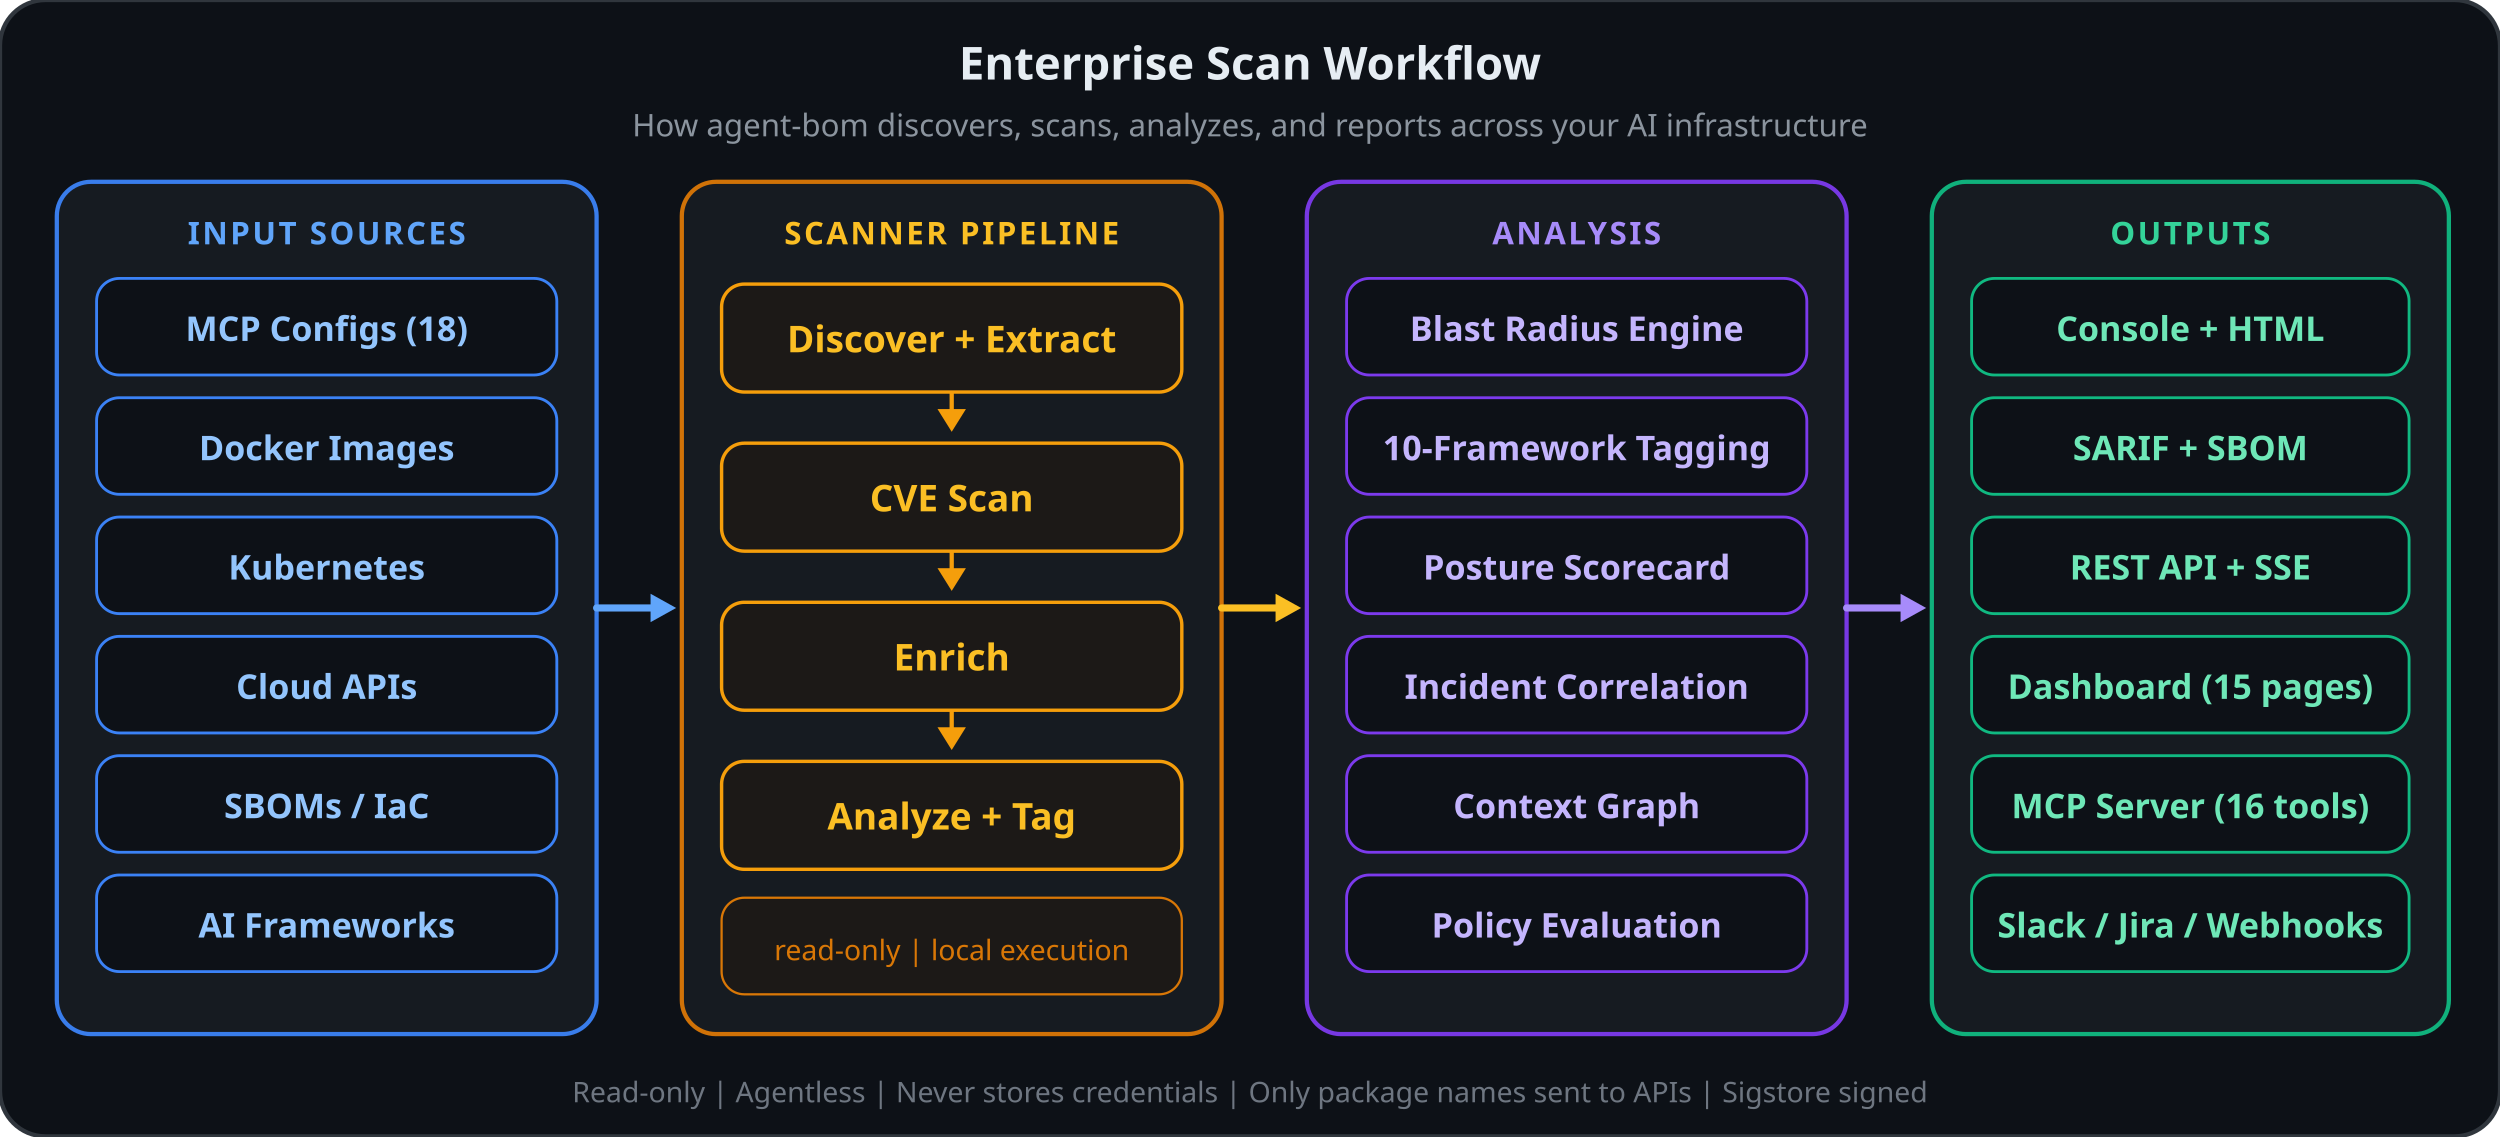
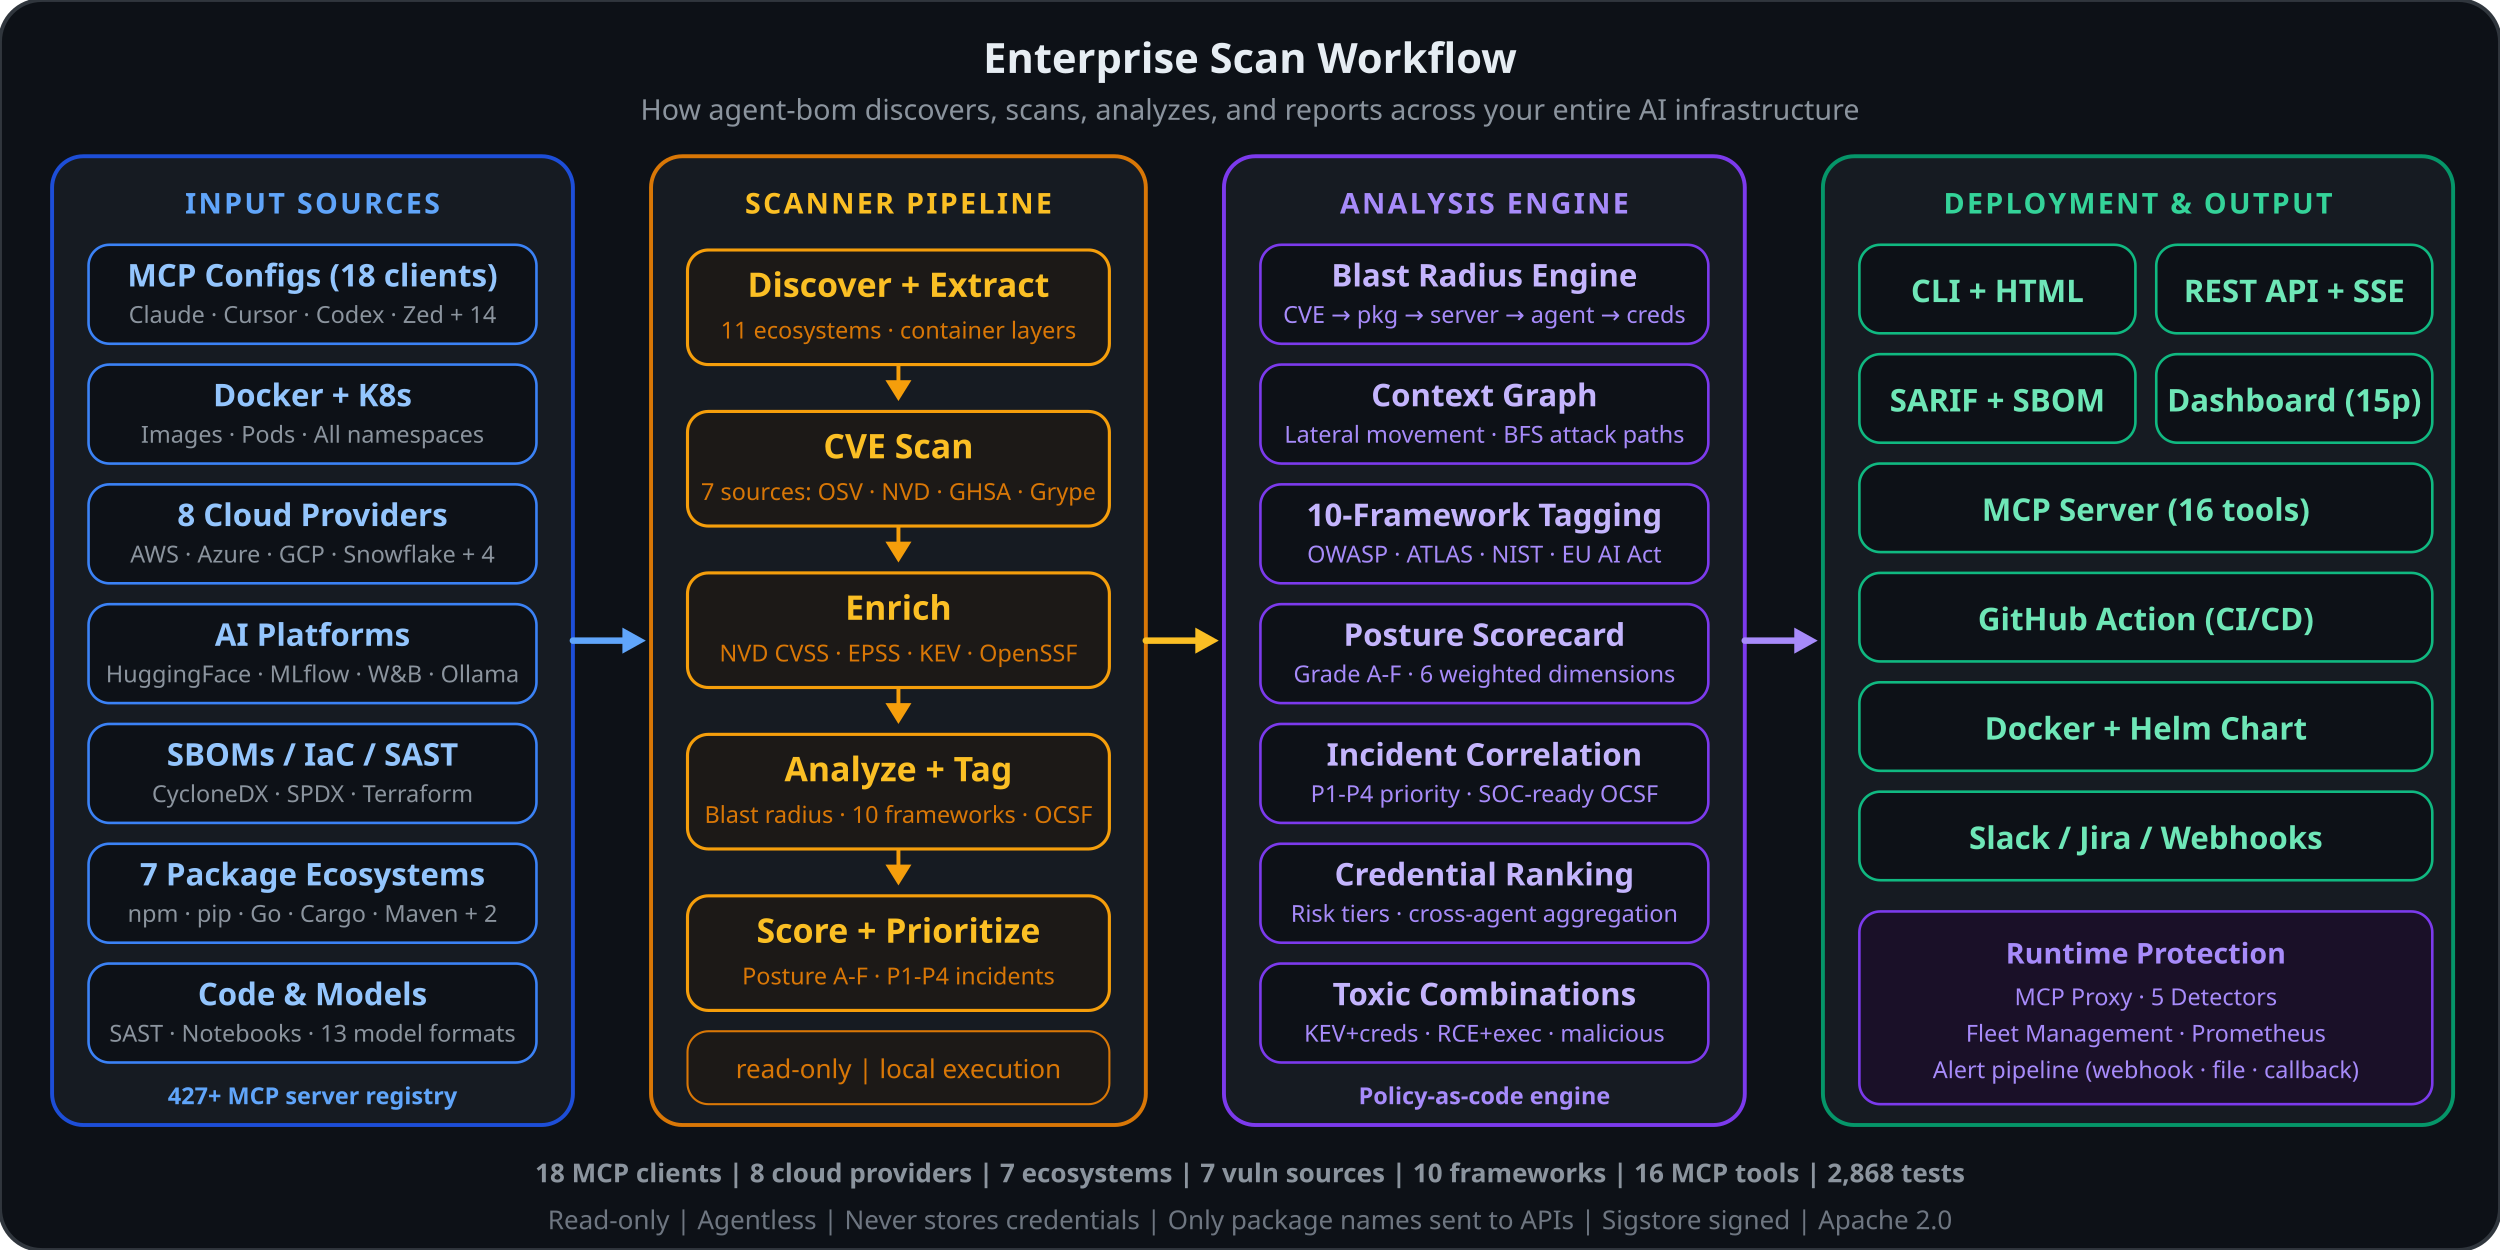
- <svg xmlns="http://www.w3.org/2000/svg" viewBox="0 0 880 400" fill="none">
-   <rect width="880" height="400" rx="16" fill="#0d1117" stroke="#30363d" stroke-width="1.5" />
-   <text x="440" y="28" text-anchor="middle" font-family="system-ui, sans-serif" font-size="16" font-weight="700" fill="#e6edf3">Enterprise Scan Workflow</text>
-   <text x="440" y="48" text-anchor="middle" font-family="system-ui, sans-serif" font-size="11" fill="#8b949e">How agent-bom discovers, scans, analyzes, and reports across your AI infrastructure</text>
-   <rect x="20" y="64" width="190" height="300" rx="12" fill="#161b22" stroke="#3b82f6" stroke-width="1.5" opacity="0.95" />
-   <text x="115" y="86" text-anchor="middle" font-family="system-ui, sans-serif" font-size="11" font-weight="700" fill="#60a5fa" letter-spacing="0.08em">INPUT SOURCES</text>
-   <rect x="34" y="98" width="162" height="34" rx="8" fill="#0d1117" stroke="#3b82f6" stroke-width="1" />
-   <text x="115" y="120" text-anchor="middle" font-family="system-ui, sans-serif" font-size="12" font-weight="600" fill="#93c5fd">MCP Configs (18)</text>
-   <rect x="34" y="140" width="162" height="34" rx="8" fill="#0d1117" stroke="#3b82f6" stroke-width="1" />
-   <text x="115" y="162" text-anchor="middle" font-family="system-ui, sans-serif" font-size="12" font-weight="600" fill="#93c5fd">Docker Images</text>
-   <rect x="34" y="182" width="162" height="34" rx="8" fill="#0d1117" stroke="#3b82f6" stroke-width="1" />
-   <text x="115" y="204" text-anchor="middle" font-family="system-ui, sans-serif" font-size="12" font-weight="600" fill="#93c5fd">Kubernetes</text>
-   <rect x="34" y="224" width="162" height="34" rx="8" fill="#0d1117" stroke="#3b82f6" stroke-width="1" />
-   <text x="115" y="246" text-anchor="middle" font-family="system-ui, sans-serif" font-size="12" font-weight="600" fill="#93c5fd">Cloud APIs</text>
-   <rect x="34" y="266" width="162" height="34" rx="8" fill="#0d1117" stroke="#3b82f6" stroke-width="1" />
-   <text x="115" y="288" text-anchor="middle" font-family="system-ui, sans-serif" font-size="12" font-weight="600" fill="#93c5fd">SBOMs / IaC</text>
-   <rect x="34" y="308" width="162" height="34" rx="8" fill="#0d1117" stroke="#3b82f6" stroke-width="1" />
-   <text x="115" y="330" text-anchor="middle" font-family="system-ui, sans-serif" font-size="12" font-weight="600" fill="#93c5fd">AI Frameworks</text>
-   <path d="M210 214 L234 214" stroke="#60a5fa" stroke-width="2.5" stroke-linecap="round" />
-   <path d="M229 209 L238 214 L229 219" fill="#60a5fa" />
-   <rect x="240" y="64" width="190" height="300" rx="12" fill="#161b22" stroke="#d97706" stroke-width="1.5" opacity="0.95" />
-   <text x="335" y="86" text-anchor="middle" font-family="system-ui, sans-serif" font-size="11" font-weight="700" fill="#fbbf24" letter-spacing="0.08em">SCANNER PIPELINE</text>
-   <rect x="254" y="100" width="162" height="38" rx="8" fill="#1c1917" stroke="#f59e0b" stroke-width="1.2" />
-   <text x="335" y="124" text-anchor="middle" font-family="system-ui, sans-serif" font-size="13" font-weight="700" fill="#fbbf24">Discover + Extract</text>
-   <path d="M335 138 L335 148" stroke="#f59e0b" stroke-width="1.5" />
-   <path d="M330 144 L335 152 L340 144" fill="#f59e0b" />
-   <rect x="254" y="156" width="162" height="38" rx="8" fill="#1c1917" stroke="#f59e0b" stroke-width="1.2" />
-   <text x="335" y="180" text-anchor="middle" font-family="system-ui, sans-serif" font-size="13" font-weight="700" fill="#fbbf24">CVE Scan</text>
-   <path d="M335 194 L335 204" stroke="#f59e0b" stroke-width="1.5" />
-   <path d="M330 200 L335 208 L340 200" fill="#f59e0b" />
-   <rect x="254" y="212" width="162" height="38" rx="8" fill="#1c1917" stroke="#f59e0b" stroke-width="1.2" />
-   <text x="335" y="236" text-anchor="middle" font-family="system-ui, sans-serif" font-size="13" font-weight="700" fill="#fbbf24">Enrich</text>
-   <path d="M335 250 L335 260" stroke="#f59e0b" stroke-width="1.5" />
-   <path d="M330 256 L335 264 L340 256" fill="#f59e0b" />
-   <rect x="254" y="268" width="162" height="38" rx="8" fill="#1c1917" stroke="#f59e0b" stroke-width="1.2" />
-   <text x="335" y="292" text-anchor="middle" font-family="system-ui, sans-serif" font-size="13" font-weight="700" fill="#fbbf24">Analyze + Tag</text>
-   <rect x="254" y="316" width="162" height="34" rx="8" fill="#1c1917" stroke="#d97706" stroke-width="0.8" />
-   <text x="335" y="338" text-anchor="middle" font-family="system-ui, sans-serif" font-size="10" fill="#d97706">read-only | local execution</text>
-   <path d="M430 214 L454 214" stroke="#fbbf24" stroke-width="2.5" stroke-linecap="round" />
-   <path d="M449 209 L458 214 L449 219" fill="#fbbf24" />
-   <rect x="460" y="64" width="190" height="300" rx="12" fill="#161b22" stroke="#7c3aed" stroke-width="1.5" opacity="0.95" />
-   <text x="555" y="86" text-anchor="middle" font-family="system-ui, sans-serif" font-size="11" font-weight="700" fill="#a78bfa" letter-spacing="0.08em">ANALYSIS</text>
-   <rect x="474" y="98" width="162" height="34" rx="8" fill="#0d1117" stroke="#7c3aed" stroke-width="1" />
-   <text x="555" y="120" text-anchor="middle" font-family="system-ui, sans-serif" font-size="12" font-weight="600" fill="#c4b5fd">Blast Radius Engine</text>
-   <rect x="474" y="140" width="162" height="34" rx="8" fill="#0d1117" stroke="#7c3aed" stroke-width="1" />
-   <text x="555" y="162" text-anchor="middle" font-family="system-ui, sans-serif" font-size="12" font-weight="600" fill="#c4b5fd">10-Framework Tagging</text>
-   <rect x="474" y="182" width="162" height="34" rx="8" fill="#0d1117" stroke="#7c3aed" stroke-width="1" />
-   <text x="555" y="204" text-anchor="middle" font-family="system-ui, sans-serif" font-size="12" font-weight="600" fill="#c4b5fd">Posture Scorecard</text>
-   <rect x="474" y="224" width="162" height="34" rx="8" fill="#0d1117" stroke="#7c3aed" stroke-width="1" />
-   <text x="555" y="246" text-anchor="middle" font-family="system-ui, sans-serif" font-size="12" font-weight="600" fill="#c4b5fd">Incident Correlation</text>
-   <rect x="474" y="266" width="162" height="34" rx="8" fill="#0d1117" stroke="#7c3aed" stroke-width="1" />
-   <text x="555" y="288" text-anchor="middle" font-family="system-ui, sans-serif" font-size="12" font-weight="600" fill="#c4b5fd">Context Graph</text>
-   <rect x="474" y="308" width="162" height="34" rx="8" fill="#0d1117" stroke="#7c3aed" stroke-width="1" />
-   <text x="555" y="330" text-anchor="middle" font-family="system-ui, sans-serif" font-size="12" font-weight="600" fill="#c4b5fd">Policy Evaluation</text>
-   <path d="M650 214 L674 214" stroke="#a78bfa" stroke-width="2.5" stroke-linecap="round" />
-   <path d="M669 209 L678 214 L669 219" fill="#a78bfa" />
-   <rect x="680" y="64" width="182" height="300" rx="12" fill="#161b22" stroke="#10b981" stroke-width="1.5" opacity="0.95" />
-   <text x="771" y="86" text-anchor="middle" font-family="system-ui, sans-serif" font-size="11" font-weight="700" fill="#34d399" letter-spacing="0.08em">OUTPUTS</text>
-   <rect x="694" y="98" width="154" height="34" rx="8" fill="#0d1117" stroke="#10b981" stroke-width="1" />
-   <text x="771" y="120" text-anchor="middle" font-family="system-ui, sans-serif" font-size="12" font-weight="600" fill="#6ee7b7">Console + HTML</text>
-   <rect x="694" y="140" width="154" height="34" rx="8" fill="#0d1117" stroke="#10b981" stroke-width="1" />
-   <text x="771" y="162" text-anchor="middle" font-family="system-ui, sans-serif" font-size="12" font-weight="600" fill="#6ee7b7">SARIF + SBOM</text>
-   <rect x="694" y="182" width="154" height="34" rx="8" fill="#0d1117" stroke="#10b981" stroke-width="1" />
-   <text x="771" y="204" text-anchor="middle" font-family="system-ui, sans-serif" font-size="12" font-weight="600" fill="#6ee7b7">REST API + SSE</text>
-   <rect x="694" y="224" width="154" height="34" rx="8" fill="#0d1117" stroke="#10b981" stroke-width="1" />
-   <text x="771" y="246" text-anchor="middle" font-family="system-ui, sans-serif" font-size="12" font-weight="600" fill="#6ee7b7">Dashboard (15 pages)</text>
-   <rect x="694" y="266" width="154" height="34" rx="8" fill="#0d1117" stroke="#10b981" stroke-width="1" />
-   <text x="771" y="288" text-anchor="middle" font-family="system-ui, sans-serif" font-size="12" font-weight="600" fill="#6ee7b7">MCP Server (16 tools)</text>
-   <rect x="694" y="308" width="154" height="34" rx="8" fill="#0d1117" stroke="#10b981" stroke-width="1" />
-   <text x="771" y="330" text-anchor="middle" font-family="system-ui, sans-serif" font-size="12" font-weight="600" fill="#6ee7b7">Slack / Jira / Webhooks</text>
-   <text x="440" y="388" text-anchor="middle" font-family="system-ui, sans-serif" font-size="10" fill="#6e7681">Read-only | Agentless | Never stores credentials | Only package names sent to APIs | Sigstore signed</text>
+ <svg xmlns="http://www.w3.org/2000/svg" viewBox="0 0 960 480" fill="none">
+   <rect width="960" height="480" rx="16" fill="#0d1117" stroke="#30363d" stroke-width="1.5" />
+   <text x="480" y="28" text-anchor="middle" font-family="system-ui, sans-serif" font-size="16" font-weight="700" fill="#e6edf3">Enterprise Scan Workflow</text>
+   <text x="480" y="46" text-anchor="middle" font-family="system-ui, sans-serif" font-size="11" fill="#8b949e">How agent-bom discovers, scans, analyzes, and reports across your entire AI infrastructure</text>
+   <rect x="20" y="60" width="200" height="372" rx="12" fill="#161b22" stroke="#1d4ed8" stroke-width="1.5" />
+   <text x="120" y="82" text-anchor="middle" font-family="system-ui, sans-serif" font-size="11" font-weight="700" fill="#60a5fa" letter-spacing="0.08em">INPUT SOURCES</text>
+   <rect x="34" y="94" width="172" height="38" rx="8" fill="#0d1117" stroke="#3b82f6" stroke-width="1" />
+   <text x="120" y="110" text-anchor="middle" font-family="system-ui, sans-serif" font-size="12" font-weight="600" fill="#93c5fd">MCP Configs (18 clients)</text>
+   <text x="120" y="124" text-anchor="middle" font-family="system-ui, sans-serif" font-size="9" fill="#8b949e">Claude · Cursor · Codex · Zed + 14</text>
+   <rect x="34" y="140" width="172" height="38" rx="8" fill="#0d1117" stroke="#3b82f6" stroke-width="1" />
+   <text x="120" y="156" text-anchor="middle" font-family="system-ui, sans-serif" font-size="12" font-weight="600" fill="#93c5fd">Docker + K8s</text>
+   <text x="120" y="170" text-anchor="middle" font-family="system-ui, sans-serif" font-size="9" fill="#8b949e">Images · Pods · All namespaces</text>
+   <rect x="34" y="186" width="172" height="38" rx="8" fill="#0d1117" stroke="#3b82f6" stroke-width="1" />
+   <text x="120" y="202" text-anchor="middle" font-family="system-ui, sans-serif" font-size="12" font-weight="600" fill="#93c5fd">8 Cloud Providers</text>
+   <text x="120" y="216" text-anchor="middle" font-family="system-ui, sans-serif" font-size="9" fill="#8b949e">AWS · Azure · GCP · Snowflake + 4</text>
+   <rect x="34" y="232" width="172" height="38" rx="8" fill="#0d1117" stroke="#3b82f6" stroke-width="1" />
+   <text x="120" y="248" text-anchor="middle" font-family="system-ui, sans-serif" font-size="12" font-weight="600" fill="#93c5fd">AI Platforms</text>
+   <text x="120" y="262" text-anchor="middle" font-family="system-ui, sans-serif" font-size="9" fill="#8b949e">HuggingFace · MLflow · W&amp;B · Ollama</text>
+   <rect x="34" y="278" width="172" height="38" rx="8" fill="#0d1117" stroke="#3b82f6" stroke-width="1" />
+   <text x="120" y="294" text-anchor="middle" font-family="system-ui, sans-serif" font-size="12" font-weight="600" fill="#93c5fd">SBOMs / IaC / SAST</text>
+   <text x="120" y="308" text-anchor="middle" font-family="system-ui, sans-serif" font-size="9" fill="#8b949e">CycloneDX · SPDX · Terraform</text>
+   <rect x="34" y="324" width="172" height="38" rx="8" fill="#0d1117" stroke="#3b82f6" stroke-width="1" />
+   <text x="120" y="340" text-anchor="middle" font-family="system-ui, sans-serif" font-size="12" font-weight="600" fill="#93c5fd">7 Package Ecosystems</text>
+   <text x="120" y="354" text-anchor="middle" font-family="system-ui, sans-serif" font-size="9" fill="#8b949e">npm · pip · Go · Cargo · Maven + 2</text>
+   <rect x="34" y="370" width="172" height="38" rx="8" fill="#0d1117" stroke="#3b82f6" stroke-width="1" />
+   <text x="120" y="386" text-anchor="middle" font-family="system-ui, sans-serif" font-size="12" font-weight="600" fill="#93c5fd">Code &amp; Models</text>
+   <text x="120" y="400" text-anchor="middle" font-family="system-ui, sans-serif" font-size="9" fill="#8b949e">SAST · Notebooks · 13 model formats</text>
+   <text x="120" y="424" text-anchor="middle" font-family="system-ui, sans-serif" font-size="9" font-weight="600" fill="#60a5fa">427+ MCP server registry</text>
+   <path d="M220 246 L244 246" stroke="#60a5fa" stroke-width="2.5" stroke-linecap="round" />
+   <path d="M239 241 L248 246 L239 251" fill="#60a5fa" />
+   <rect x="250" y="60" width="190" height="372" rx="12" fill="#161b22" stroke="#d97706" stroke-width="1.5" />
+   <text x="345" y="82" text-anchor="middle" font-family="system-ui, sans-serif" font-size="11" font-weight="700" fill="#fbbf24" letter-spacing="0.08em">SCANNER PIPELINE</text>
+   <rect x="264" y="96" width="162" height="44" rx="8" fill="#1c1917" stroke="#f59e0b" stroke-width="1.2" />
+   <text x="345" y="114" text-anchor="middle" font-family="system-ui, sans-serif" font-size="13" font-weight="700" fill="#fbbf24">Discover + Extract</text>
+   <text x="345" y="130" text-anchor="middle" font-family="system-ui, sans-serif" font-size="9" fill="#d97706">11 ecosystems · container layers</text>
+   <path d="M345 140 L345 150" stroke="#f59e0b" stroke-width="1.5" />
+   <path d="M340 146 L345 154 L350 146" fill="#f59e0b" />
+   <rect x="264" y="158" width="162" height="44" rx="8" fill="#1c1917" stroke="#f59e0b" stroke-width="1.2" />
+   <text x="345" y="176" text-anchor="middle" font-family="system-ui, sans-serif" font-size="13" font-weight="700" fill="#fbbf24">CVE Scan</text>
+   <text x="345" y="192" text-anchor="middle" font-family="system-ui, sans-serif" font-size="9" fill="#d97706">7 sources: OSV · NVD · GHSA · Grype</text>
+   <path d="M345 202 L345 212" stroke="#f59e0b" stroke-width="1.5" />
+   <path d="M340 208 L345 216 L350 208" fill="#f59e0b" />
+   <rect x="264" y="220" width="162" height="44" rx="8" fill="#1c1917" stroke="#f59e0b" stroke-width="1.2" />
+   <text x="345" y="238" text-anchor="middle" font-family="system-ui, sans-serif" font-size="13" font-weight="700" fill="#fbbf24">Enrich</text>
+   <text x="345" y="254" text-anchor="middle" font-family="system-ui, sans-serif" font-size="9" fill="#d97706">NVD CVSS · EPSS · KEV · OpenSSF</text>
+   <path d="M345 264 L345 274" stroke="#f59e0b" stroke-width="1.5" />
+   <path d="M340 270 L345 278 L350 270" fill="#f59e0b" />
+   <rect x="264" y="282" width="162" height="44" rx="8" fill="#1c1917" stroke="#f59e0b" stroke-width="1.2" />
+   <text x="345" y="300" text-anchor="middle" font-family="system-ui, sans-serif" font-size="13" font-weight="700" fill="#fbbf24">Analyze + Tag</text>
+   <text x="345" y="316" text-anchor="middle" font-family="system-ui, sans-serif" font-size="9" fill="#d97706">Blast radius · 10 frameworks · OCSF</text>
+   <path d="M345 326 L345 336" stroke="#f59e0b" stroke-width="1.5" />
+   <path d="M340 332 L345 340 L350 332" fill="#f59e0b" />
+   <rect x="264" y="344" width="162" height="44" rx="8" fill="#1c1917" stroke="#f59e0b" stroke-width="1.2" />
+   <text x="345" y="362" text-anchor="middle" font-family="system-ui, sans-serif" font-size="13" font-weight="700" fill="#fbbf24">Score + Prioritize</text>
+   <text x="345" y="378" text-anchor="middle" font-family="system-ui, sans-serif" font-size="9" fill="#d97706">Posture A-F · P1-P4 incidents</text>
+   <rect x="264" y="396" width="162" height="28" rx="8" fill="#1c1917" stroke="#d97706" stroke-width="0.8" />
+   <text x="345" y="414" text-anchor="middle" font-family="system-ui, sans-serif" font-size="10" fill="#d97706">read-only | local execution</text>
+   <path d="M440 246 L464 246" stroke="#fbbf24" stroke-width="2.5" stroke-linecap="round" />
+   <path d="M459 241 L468 246 L459 251" fill="#fbbf24" />
+   <rect x="470" y="60" width="200" height="372" rx="12" fill="#161b22" stroke="#7c3aed" stroke-width="1.5" />
+   <text x="570" y="82" text-anchor="middle" font-family="system-ui, sans-serif" font-size="11" font-weight="700" fill="#a78bfa" letter-spacing="0.08em">ANALYSIS ENGINE</text>
+   <rect x="484" y="94" width="172" height="38" rx="8" fill="#0d1117" stroke="#7c3aed" stroke-width="1" />
+   <text x="570" y="110" text-anchor="middle" font-family="system-ui, sans-serif" font-size="12" font-weight="600" fill="#c4b5fd">Blast Radius Engine</text>
+   <text x="570" y="124" text-anchor="middle" font-family="system-ui, sans-serif" font-size="9" fill="#a78bfa">CVE → pkg → server → agent → creds</text>
+   <rect x="484" y="140" width="172" height="38" rx="8" fill="#0d1117" stroke="#7c3aed" stroke-width="1" />
+   <text x="570" y="156" text-anchor="middle" font-family="system-ui, sans-serif" font-size="12" font-weight="600" fill="#c4b5fd">Context Graph</text>
+   <text x="570" y="170" text-anchor="middle" font-family="system-ui, sans-serif" font-size="9" fill="#a78bfa">Lateral movement · BFS attack paths</text>
+   <rect x="484" y="186" width="172" height="38" rx="8" fill="#0d1117" stroke="#7c3aed" stroke-width="1" />
+   <text x="570" y="202" text-anchor="middle" font-family="system-ui, sans-serif" font-size="12" font-weight="600" fill="#c4b5fd">10-Framework Tagging</text>
+   <text x="570" y="216" text-anchor="middle" font-family="system-ui, sans-serif" font-size="9" fill="#a78bfa">OWASP · ATLAS · NIST · EU AI Act</text>
+   <rect x="484" y="232" width="172" height="38" rx="8" fill="#0d1117" stroke="#7c3aed" stroke-width="1" />
+   <text x="570" y="248" text-anchor="middle" font-family="system-ui, sans-serif" font-size="12" font-weight="600" fill="#c4b5fd">Posture Scorecard</text>
+   <text x="570" y="262" text-anchor="middle" font-family="system-ui, sans-serif" font-size="9" fill="#a78bfa">Grade A-F · 6 weighted dimensions</text>
+   <rect x="484" y="278" width="172" height="38" rx="8" fill="#0d1117" stroke="#7c3aed" stroke-width="1" />
+   <text x="570" y="294" text-anchor="middle" font-family="system-ui, sans-serif" font-size="12" font-weight="600" fill="#c4b5fd">Incident Correlation</text>
+   <text x="570" y="308" text-anchor="middle" font-family="system-ui, sans-serif" font-size="9" fill="#a78bfa">P1-P4 priority · SOC-ready OCSF</text>
+   <rect x="484" y="324" width="172" height="38" rx="8" fill="#0d1117" stroke="#7c3aed" stroke-width="1" />
+   <text x="570" y="340" text-anchor="middle" font-family="system-ui, sans-serif" font-size="12" font-weight="600" fill="#c4b5fd">Credential Ranking</text>
+   <text x="570" y="354" text-anchor="middle" font-family="system-ui, sans-serif" font-size="9" fill="#a78bfa">Risk tiers · cross-agent aggregation</text>
+   <rect x="484" y="370" width="172" height="38" rx="8" fill="#0d1117" stroke="#7c3aed" stroke-width="1" />
+   <text x="570" y="386" text-anchor="middle" font-family="system-ui, sans-serif" font-size="12" font-weight="600" fill="#c4b5fd">Toxic Combinations</text>
+   <text x="570" y="400" text-anchor="middle" font-family="system-ui, sans-serif" font-size="9" fill="#a78bfa">KEV+creds · RCE+exec · malicious</text>
+   <text x="570" y="424" text-anchor="middle" font-family="system-ui, sans-serif" font-size="9" font-weight="600" fill="#a78bfa">Policy-as-code engine</text>
+   <path d="M670 246 L694 246" stroke="#a78bfa" stroke-width="2.5" stroke-linecap="round" />
+   <path d="M689 241 L698 246 L689 251" fill="#a78bfa" />
+   <rect x="700" y="60" width="242" height="372" rx="12" fill="#161b22" stroke="#059669" stroke-width="1.5" />
+   <text x="821" y="82" text-anchor="middle" font-family="system-ui, sans-serif" font-size="11" font-weight="700" fill="#34d399" letter-spacing="0.08em">DEPLOYMENT &amp; OUTPUT</text>
+   <rect x="714" y="94" width="106" height="34" rx="8" fill="#0d1117" stroke="#10b981" stroke-width="1" />
+   <text x="767" y="116" text-anchor="middle" font-family="system-ui, sans-serif" font-size="12" font-weight="600" fill="#6ee7b7">CLI + HTML</text>
+   <rect x="828" y="94" width="106" height="34" rx="8" fill="#0d1117" stroke="#10b981" stroke-width="1" />
+   <text x="881" y="116" text-anchor="middle" font-family="system-ui, sans-serif" font-size="12" font-weight="600" fill="#6ee7b7">REST API + SSE</text>
+   <rect x="714" y="136" width="106" height="34" rx="8" fill="#0d1117" stroke="#10b981" stroke-width="1" />
+   <text x="767" y="158" text-anchor="middle" font-family="system-ui, sans-serif" font-size="12" font-weight="600" fill="#6ee7b7">SARIF + SBOM</text>
+   <rect x="828" y="136" width="106" height="34" rx="8" fill="#0d1117" stroke="#10b981" stroke-width="1" />
+   <text x="881" y="158" text-anchor="middle" font-family="system-ui, sans-serif" font-size="12" font-weight="600" fill="#6ee7b7">Dashboard (15p)</text>
+   <rect x="714" y="178" width="220" height="34" rx="8" fill="#0d1117" stroke="#10b981" stroke-width="1" />
+   <text x="824" y="200" text-anchor="middle" font-family="system-ui, sans-serif" font-size="12" font-weight="600" fill="#6ee7b7">MCP Server (16 tools)</text>
+   <rect x="714" y="220" width="220" height="34" rx="8" fill="#0d1117" stroke="#10b981" stroke-width="1" />
+   <text x="824" y="242" text-anchor="middle" font-family="system-ui, sans-serif" font-size="12" font-weight="600" fill="#6ee7b7">GitHub Action (CI/CD)</text>
+   <rect x="714" y="262" width="220" height="34" rx="8" fill="#0d1117" stroke="#10b981" stroke-width="1" />
+   <text x="824" y="284" text-anchor="middle" font-family="system-ui, sans-serif" font-size="12" font-weight="600" fill="#6ee7b7">Docker + Helm Chart</text>
+   <rect x="714" y="304" width="220" height="34" rx="8" fill="#0d1117" stroke="#10b981" stroke-width="1" />
+   <text x="824" y="326" text-anchor="middle" font-family="system-ui, sans-serif" font-size="12" font-weight="600" fill="#6ee7b7">Slack / Jira / Webhooks</text>
+   <rect x="714" y="350" width="220" height="74" rx="8" fill="#1a1028" stroke="#7c3aed" stroke-width="1" />
+   <text x="824" y="370" text-anchor="middle" font-family="system-ui, sans-serif" font-size="11" font-weight="700" fill="#a78bfa">Runtime Protection</text>
+   <text x="824" y="386" text-anchor="middle" font-family="system-ui, sans-serif" font-size="9" fill="#a78bfa">MCP Proxy · 5 Detectors</text>
+   <text x="824" y="400" text-anchor="middle" font-family="system-ui, sans-serif" font-size="9" fill="#a78bfa">Fleet Management · Prometheus</text>
+   <text x="824" y="414" text-anchor="middle" font-family="system-ui, sans-serif" font-size="9" fill="#a78bfa">Alert pipeline (webhook · file · callback)</text>
+   <text x="480" y="454" text-anchor="middle" font-family="system-ui, sans-serif" font-size="10" font-weight="600" fill="#8b949e">18 MCP clients  |  8 cloud providers  |  7 ecosystems  |  7 vuln sources  |  10 frameworks  |  16 MCP tools  |  2,868 tests</text>
+   <text x="480" y="472" text-anchor="middle" font-family="system-ui, sans-serif" font-size="10" fill="#6e7681">Read-only  |  Agentless  |  Never stores credentials  |  Only package names sent to APIs  |  Sigstore signed  |  Apache 2.0</text>
</svg>
